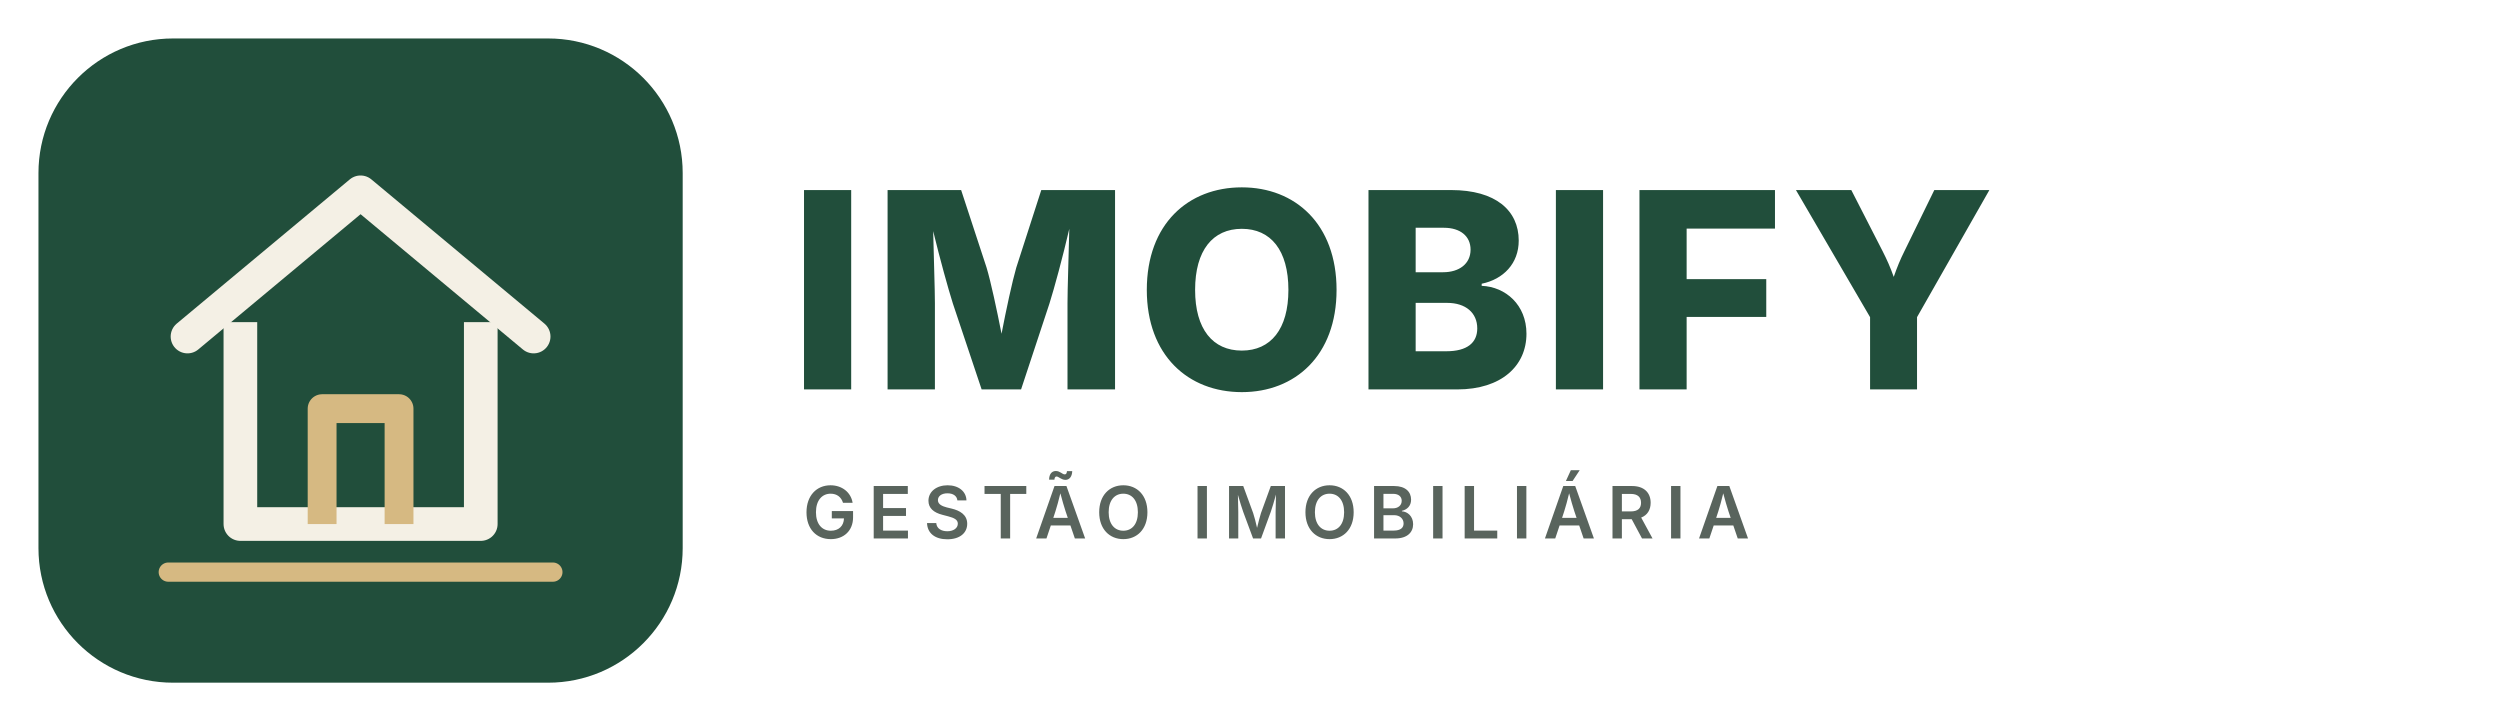
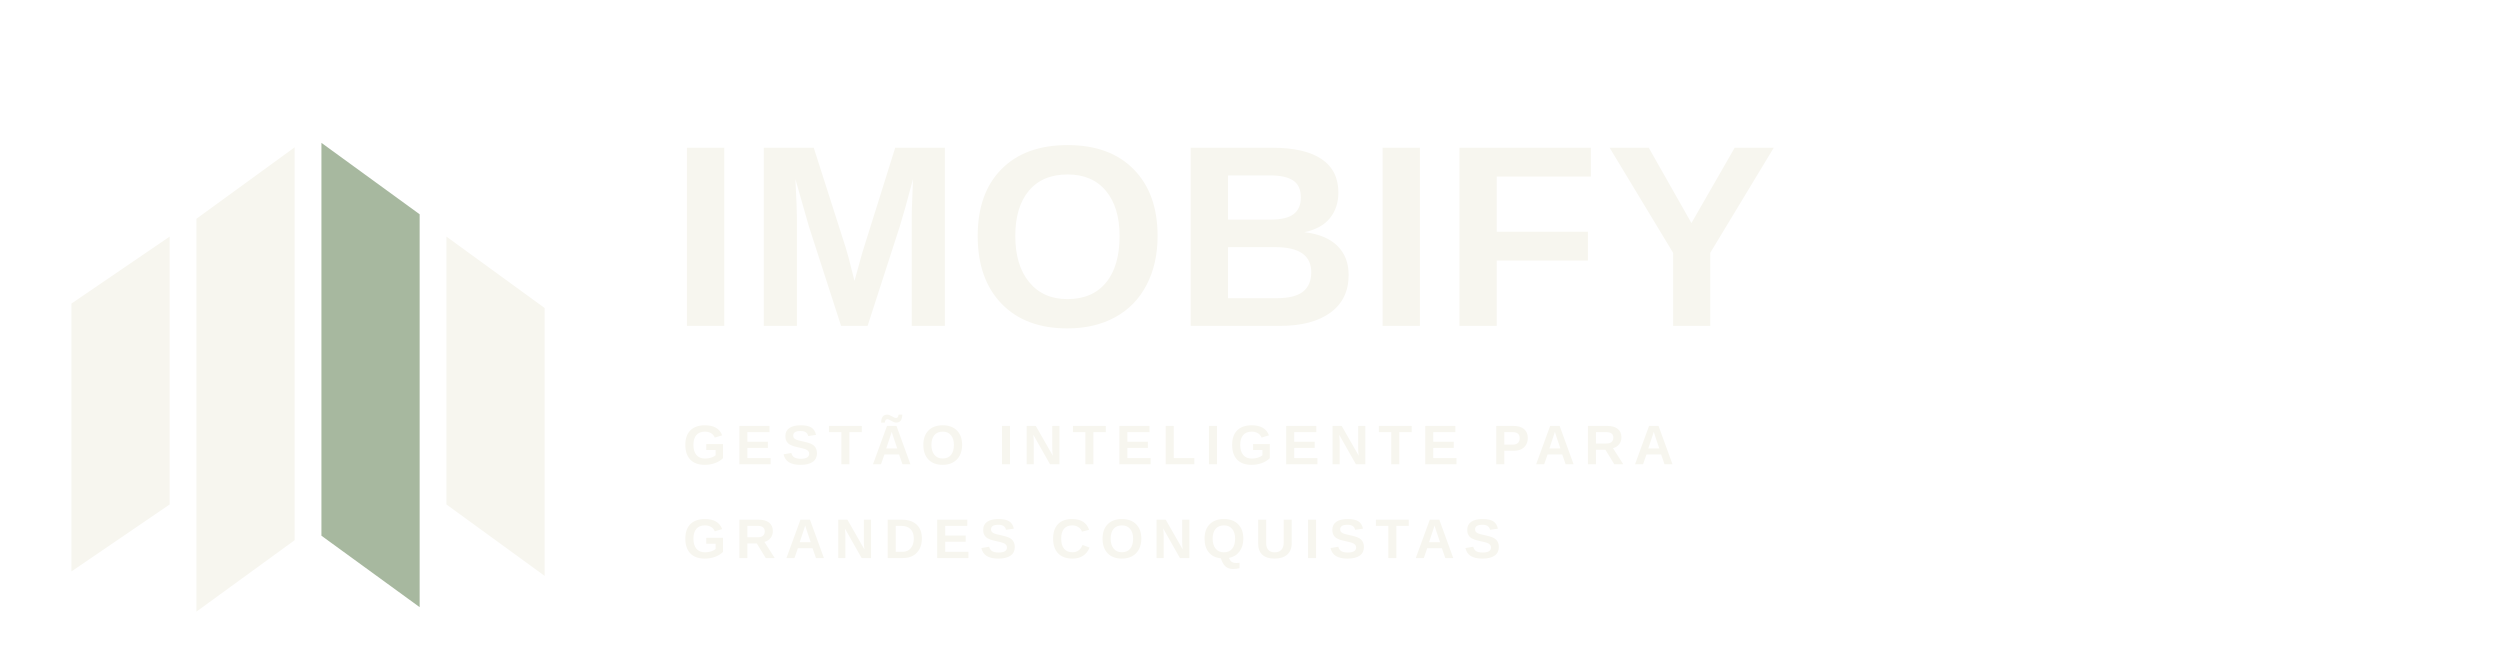
- <svg xmlns="http://www.w3.org/2000/svg" width="520" height="150" viewBox="0 0 520 150" role="img" aria-labelledby="title desc">
-   <g transform="translate(8 8)">
-     <rect x="0" y="0" width="134" height="134" rx="28" fill="#214E3B" />
-     <path d="M31 62 67 32 103 62" fill="none" stroke="#F4F0E5" stroke-width="7" stroke-linecap="round" stroke-linejoin="round" />
-     <path d="M42 59V101H92V59" fill="none" stroke="#F4F0E5" stroke-width="7" stroke-linejoin="round" />
-     <path d="M59 101V77H75V101" fill="none" stroke="#D6B982" stroke-width="6" stroke-linejoin="round" />
-     <path d="M27 111H107" fill="none" stroke="#D6B982" stroke-width="4" stroke-linecap="round" />
+ <svg xmlns="http://www.w3.org/2000/svg" width="560" height="150" viewBox="0 0 560 150" role="img" aria-labelledby="title desc">
+   <g transform="translate(8 10)">
+     <path d="M8 58 30 43 30 103 8 118Z" fill="#F7F6EF" />
+     <path d="M36 39 58 23 58 111 36 127Z" fill="#F7F6EF" />
+     <path d="M64 22 86 38 86 126 64 110Z" fill="#A7B89F" />
+     <path d="M92 43 114 59 114 119 92 103Z" fill="#F7F6EF" />
  </g>
-   <g fill="#214E3B">
-     <text x="164" y="81" font-family="Inter, Montserrat, Arial, sans-serif" font-size="57" font-weight="800" letter-spacing="1.1">IMOBIFY</text>
-   </g>
-   <text x="167" y="112" fill="#59645D" font-family="Inter, Arial, sans-serif" font-size="15" font-weight="600" letter-spacing="2.4">GESTÃO IMOBILIÁRIA</text>
+   <text x="150" y="73" fill="#F7F6EF" font-family="Montserrat, Arial, sans-serif" font-size="58" font-weight="800" letter-spacing="1.1">IMOBIFY</text>
+   <text x="153" y="104" fill="#F7F6EF" font-family="Montserrat, Arial, sans-serif" font-size="12.5" font-weight="600" letter-spacing="2.05">GESTÃO INTELIGENTE PARA</text>
+   <text x="153" y="125" fill="#F7F6EF" font-family="Montserrat, Arial, sans-serif" font-size="12.5" font-weight="600" letter-spacing="2.05">GRANDES CONQUISTAS</text>
</svg>
